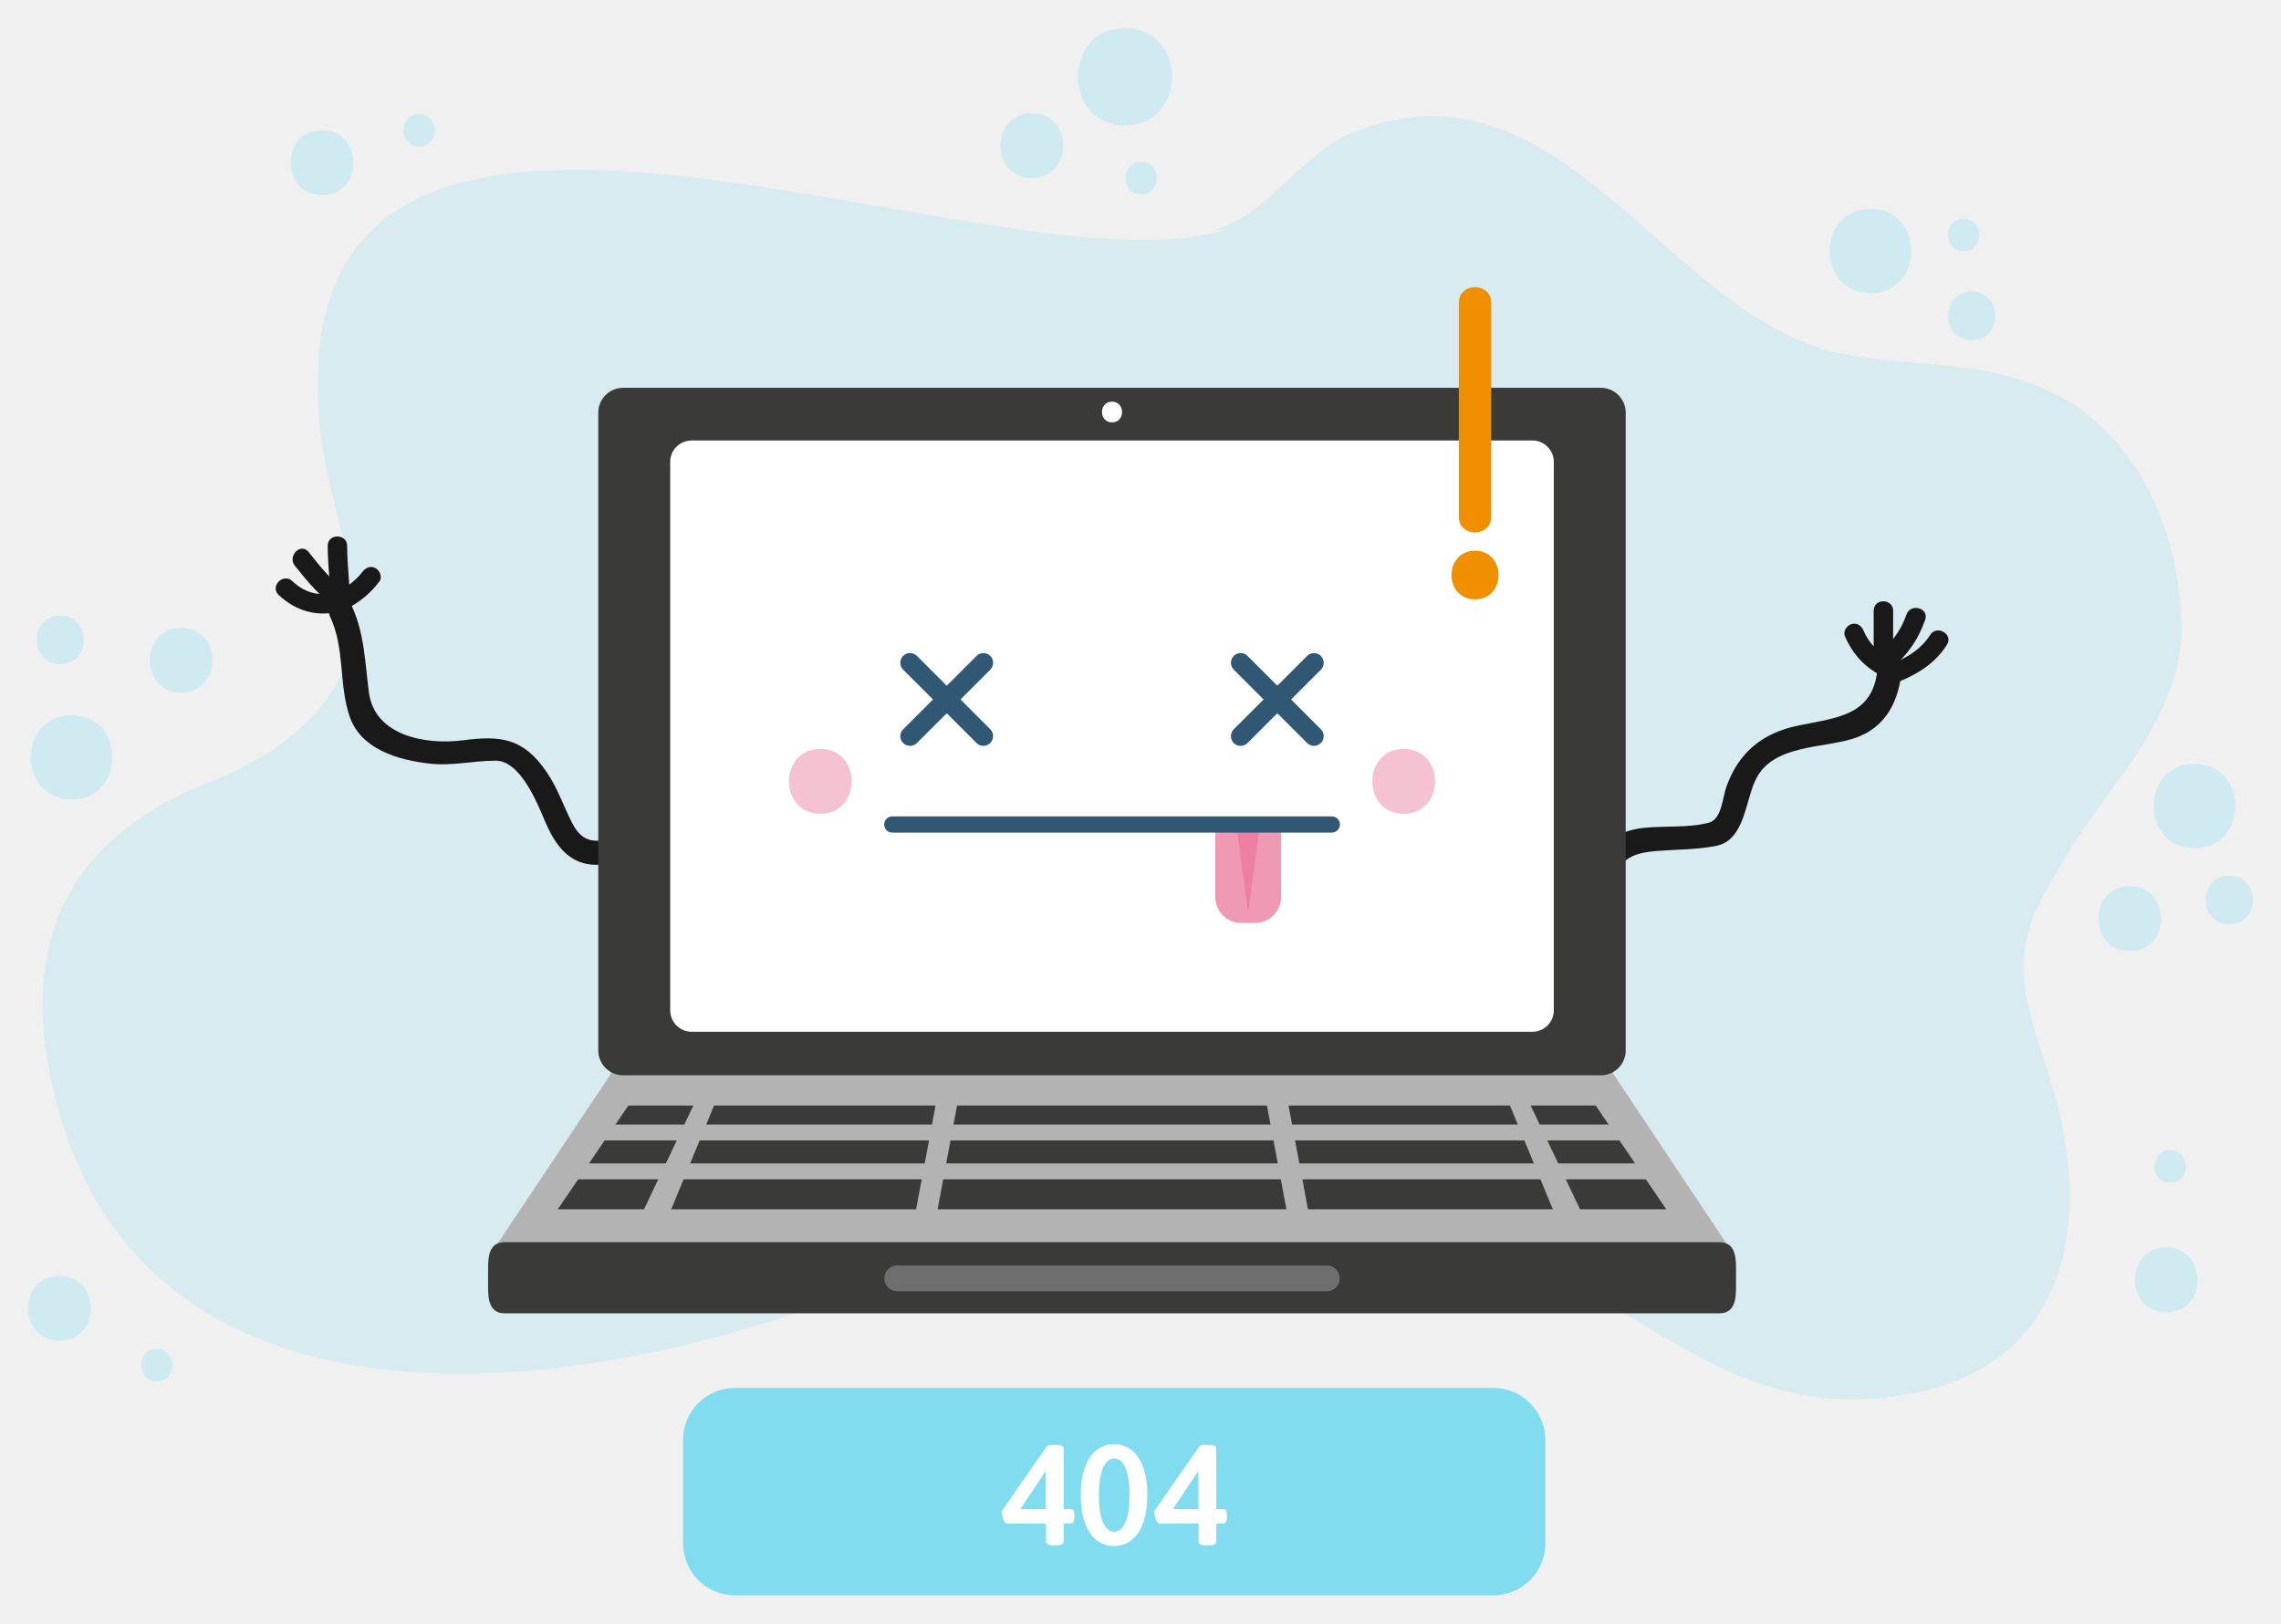
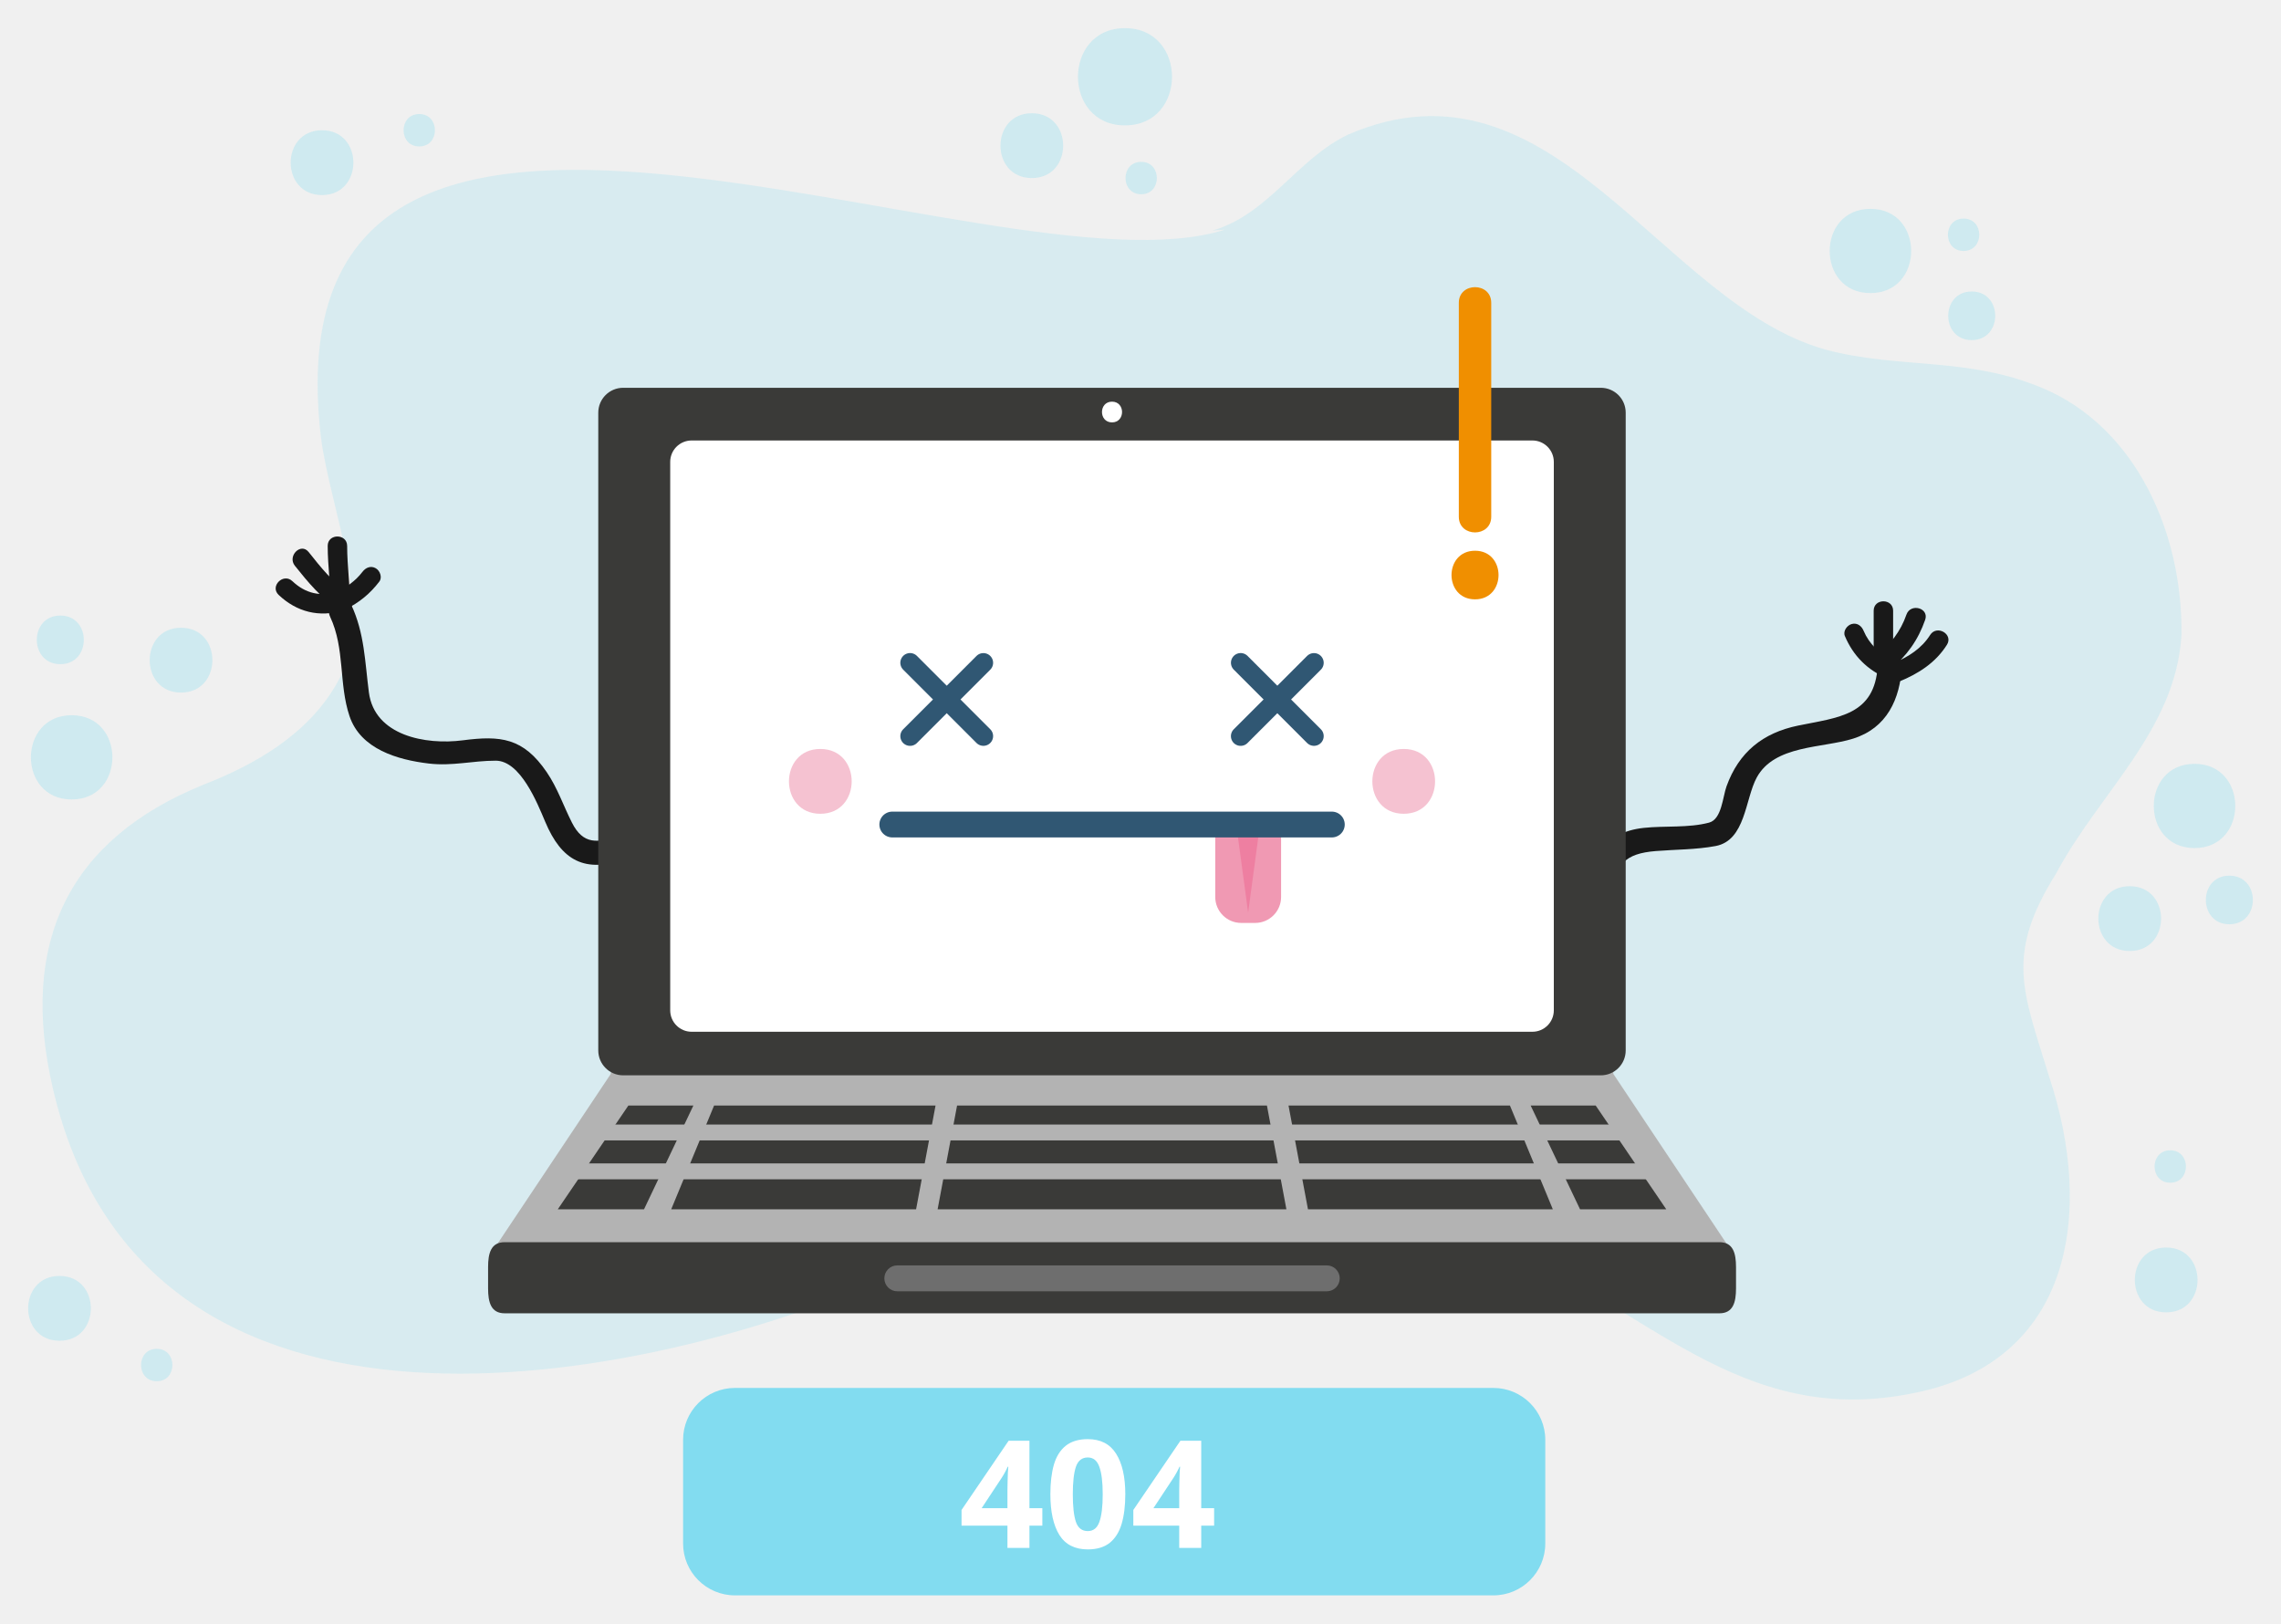
<svg xmlns="http://www.w3.org/2000/svg" xmlns:xlink="http://www.w3.org/1999/xlink" width="243.06pt" height="173.01pt" version="1.2" viewBox="0 0 243.06 173.01">
  <defs>
-     <symbol id="glyph1-1" overflow="visible">
-       <path d="m9.656-16.984h-0.562c-0.578 0-0.984 0.062-1.234 0.406l-7.469 10.766c-0.031 0.047-0.047 0.156-0.047 0.266 0 0.578 0.406 1.891 0.766 1.891h6.734v3.031c0 0.438 0.344 0.672 1.188 0.672h0.625c0.828 0 1.188-0.234 1.188-0.672v-3.031h1.156c0.469 0 0.656-0.312 0.656-1.047v-0.359c0-0.719-0.188-1.031-0.656-1.031h-1.156v-10.219c0-0.438-0.359-0.672-1.188-0.672zm-1.938 4.547 0.094 0.016v6.328h-4.328z" />
-     </symbol>
-     <symbol id="glyph1-2" overflow="visible">
-       <path d="m6.438-17.109c-3.312 0-5.641 2.969-5.641 8.641 0 5.656 2.328 8.641 5.641 8.641 3.359 0 5.656-2.984 5.656-8.641 0-5.672-2.297-8.641-5.656-8.641zm0.031 2.422c1.5 0 2.609 1.938 2.609 6.219s-1.109 6.219-2.609 6.219-2.594-1.938-2.594-6.219 1.094-6.219 2.594-6.219z" />
-     </symbol>
-     <symbol id="glyph1-3" overflow="visible" />
+     <symbol id="e" overflow="visible" />
    <filter id="alpha" x="0" y="0" width="1" height="1">
      <feColorMatrix in="SourceGraphic" values="0 0 0 0 1 0 0 0 0 1 0 0 0 0 1 0 0 0 1 0" />
    </filter>
-     <mask id="mask0">
+     <mask id="d">
      <g filter="url(#alpha)">
        <rect width="500" height="500" fill-opacity=".22" />
      </g>
    </mask>
-     <clipPath id="clip2">
+     <clipPath id="k">
      <path d="m0.141 0.578h362.98v217.8h-362.98z" />
    </clipPath>
-     <clipPath id="clip1">
+     <clipPath id="l">
      <rect width="364" height="219" />
    </clipPath>
-     <g id="surface9243" clip-path="url(#clip1)">
-       <g clip-path="url(#clip2)">
+     <g id="b" clip-path="url(#l)">
+       <g clip-path="url(#k)">
        <path d="m200.77 19.855c-39.141 12.496-163.11-49.121-153.41 35.043 1.516 12.516 9.578 30.191 2.769 41.875-4.934 8.75-13.973 13.879-22.707 17.281-22.816 9.273-31.309 26.68-25.531 51.523 15.453 66.945 99.578 51.07 143.74 31.223 31.41-14.773 68.453-17.312 100.98-4.816 25.477 10.176 41.359 31.523 71.266 25.27 26.52-5.324 30.523-30.359 22.777-53.668-4.398-14.422-7.559-20.516 1.168-34.434 7.352-13.824 20.297-24.297 21.293-40.492 0.219-17.543-7.844-35.219-23.441-41.863-12.762-5.434-24.332-3.238-36.957-6.582-28.082-7.891-46.129-51.523-80.969-36.52-8.684 4.102-13.574 13.551-23.039 16.301" fill="#82dcf0" />
      </g>
    </g>
-     <mask id="mask1">
+     <mask id="c">
      <g filter="url(#alpha)">
        <rect width="500" height="500" fill-opacity=".3" />
      </g>
    </mask>
-     <clipPath id="clip4">
+     <clipPath id="i">
      <path d="m178 0.656h17v17.344h-17z" />
    </clipPath>
-     <clipPath id="clip5">
+     <clipPath id="h">
      <path d="m370 144h8.234v9h-8.234z" />
    </clipPath>
-     <clipPath id="clip6">
+     <clipPath id="g">
      <path d="m0.699 212h11.301v12h-11.301z" />
    </clipPath>
-     <clipPath id="clip7">
+     <clipPath id="f">
      <path d="m19 224h7v6.281h-7z" />
    </clipPath>
-     <clipPath id="clip3">
+     <clipPath id="j">
      <rect width="379" height="231" />
    </clipPath>
-     <g id="surface9246" clip-path="url(#clip3)">
+     <g id="a" clip-path="url(#j)">
      <path d="m189.58 28.844c3.547 0 3.547-5.5 0-5.5-3.551 0-3.551 5.5 0 5.5" fill="#82dcf0" />
      <path d="m26.645 113.41c7.094 0 7.094-11 0-11-7.098 0-7.098 11 0 11" fill="#82dcf0" />
      <path d="m357.33 157.27c7.094 0 7.094-11 0-11-7.098 0-7.098 11 0 11" fill="#82dcf0" />
      <path d="m171.02 26.094c7.094 0 7.094-11 0-11-7.098 0-7.098 11 0 11" fill="#82dcf0" />
      <path d="m368.33 139.8c9.219 0 9.219-14.297 0-14.297-9.223 0-9.223 14.297 0 14.297" fill="#82dcf0" />
      <path d="m8.082 131.55c9.219 0 9.219-14.297 0-14.297-9.223 0-9.223 14.297 0 14.297" fill="#82dcf0" />
      <path d="m313.33 45.617c9.219 0 9.219-14.297 0-14.297-9.223 0-9.223 14.297 0 14.297" fill="#82dcf0" />
-       <g clip-path="url(#clip4)">
-         <path d="m186.83 17.156c10.641 0 10.641-16.5 0-16.5-10.641 0-10.641 16.5 0 16.5" fill="#82dcf0" />
+       <g clip-path="url(#i)">
+         <path d="m186.83 17.156c10.641 0 10.641-16.5 0-16.5s-10.641 16.5 0 16.5" fill="#82dcf0" />
      </g>
-       <g clip-path="url(#clip5)">
-         <path d="m374.24 152.73c5.32 0 5.32-8.25 0-8.25-5.32 0-5.32 8.25 0 8.25" fill="#82dcf0" />
+       <g clip-path="url(#h)">
+         <path d="m374.24 152.73c5.32 0 5.32-8.25 0-8.25s-5.32 8.25 0 8.25" fill="#82dcf0" />
      </g>
      <path d="m6.156 108.59c5.32 0 5.32-8.25 0-8.25s-5.32 8.25 0 8.25" fill="#82dcf0" />
      <path d="m330.52 53.594c5.316 0 5.316-8.25 0-8.25-5.32 0-5.32 8.25 0 8.25" fill="#82dcf0" />
      <path d="m329.14 38.469c3.547 0 3.547-5.5 0-5.5-3.551 0-3.551 5.5 0 5.5" fill="#82dcf0" />
      <path d="m50.57 28.98c7.094 0 7.094-11 0-11-7.098 0-7.098 11 0 11" fill="#82dcf0" />
      <path d="m363.52 218.59c7.094 0 7.094-11 0-11-7.098 0-7.098 11 0 11" fill="#82dcf0" />
-       <g clip-path="url(#clip6)">
+       <g clip-path="url(#g)">
        <path d="m6.019 223.41c7.094 0 7.094-11 0-11s-7.094 11 0 11" fill="#82dcf0" />
      </g>
      <path d="m67.07 20.73c3.547 0 3.547-5.5 0-5.5-3.551 0-3.551 5.5 0 5.5" fill="#82dcf0" />
      <path d="m364.21 196.59c3.547 0 3.547-5.5 0-5.5-3.551 0-3.551 5.5 0 5.5" fill="#82dcf0" />
-       <g clip-path="url(#clip7)">
+       <g clip-path="url(#f)">
        <path d="m22.52 230.28c3.547 0 3.547-5.5 0-5.5-3.551 0-3.551 5.5 0 5.5" fill="#82dcf0" />
      </g>
    </g>
  </defs>
  <g transform="translate(-62.699 -75.656)">
+     <use transform="matrix(.62793 0 0 .62793 67.144 87.663)" width="100%" height="100%" mask="url(#d)" xlink:href="#b" />
+     <use transform="matrix(.62793 0 0 .62793 65.26 78.245)" width="100%" height="100%" mask="url(#c)" xlink:href="#a" />
+     <g transform="matrix(.62793 0 0 .62793 24.445 29.266)" fill="#191919">
+       <path d="m166.03 215.68c-3.703 1.309-6.152 1.559-8.047-2.188-1.465-2.887-2.438-5.867-4.277-8.566-3.988-5.856-7.852-6.246-14.238-5.414-6.336 0.828-14.984-0.793-15.945-8.121-0.684-5.223-0.727-10.027-3.012-14.914-1.129-2.406-4.684-0.312-3.562 2.082 2.539 5.426 1.43 11.328 3.285 16.852 1.883 5.602 8.156 7.41 13.43 8.039 3.984 0.477 7.477-0.484 11.383-0.48 4.195 4e-3 7.059 7.203 8.391 10.359 2.769 6.59 6.699 8.801 13.691 6.328 2.488-0.879 1.418-4.863-1.098-3.977" />
+       <path d="m122.44 170.91c-1.238 1.617-2.746 2.629-4.543 3.535-1.902 0.957-0.23 3.801 1.664 2.848 2.336-1.176 4.137-2.633 5.727-4.715 0.547-0.719 0.113-1.848-0.59-2.258-0.852-0.496-1.715-0.121-2.258 0.59" />
+       <path d="m116.53 166.52c8e-3 3.488 0.516 6.957 0.551 10.449 0.019 2.129 3.316 2.129 3.297 0-0.031-3.492-0.539-6.961-0.547-10.449-8e-3 -2.129-3.309-2.129-3.301 0" />
+       <path d="m110.96 169.89c2.207 2.758 4.449 5.512 7.484 7.406 1.809 1.129 3.465-1.727 1.664-2.848-2.769-1.73-4.801-4.375-6.816-6.894-1.328-1.66-3.648 0.691-2.332 2.336" />
+       <path d="m108.21 174.84c3.07 2.902 6.898 3.863 10.953 2.625 2.031-0.621 1.164-3.809-0.875-3.184-2.93 0.895-5.504 0.344-7.746-1.773-1.543-1.465-3.883 0.867-2.332 2.332" />
+       <path d="m334.74 225.92c0.148-5.391 1.949-7.188 7.156-7.613 3.379-0.273 6.809-0.23 10.152-0.852 5.106-0.949 5.008-7.992 6.984-11.621 3.016-5.551 11.117-4.961 16.348-6.602 5.758-1.805 7.969-6.684 8.309-12.363 0.16-2.656-3.965-2.641-4.125 0-0.504 8.453-6.703 8.746-13.508 10.145-6 1.234-10.062 4.523-12.148 10.309-0.652 1.809-0.812 5.582-2.953 6.156-3.488 0.934-7.504 0.508-11.094 0.895-6.742 0.73-9.066 5.148-9.246 11.547-0.07 2.664 4.055 2.656 4.125 0" />
+       <path d="m373.99 181.81c1.41 3.359 3.84 5.793 7.203 7.203 0.832 0.348 1.816-0.371 2.031-1.156 0.262-0.949-0.324-1.68-1.152-2.027-2.172-0.91-3.988-2.731-4.898-4.898-0.348-0.828-1.078-1.414-2.031-1.152-0.781 0.215-1.5 1.199-1.152 2.031" />
+       <path d="m378.88 177.52v8.25c0 2.129 3.301 2.129 3.301 0v-8.25c0-2.129-3.301-2.129-3.301 0" />
+       <path d="m384.44 178.18c-1 2.887-2.731 5.055-5.078 6.973-1.648 1.348 0.699 3.664 2.336 2.332 2.797-2.281 4.738-5.012 5.922-8.426 0.699-2.016-2.488-2.875-3.18-0.879" />
+       <path d="m388.46 181.64c-1.438 2.277-3.711 3.734-6.164 4.742-1.941 0.797-1.094 3.988 0.875 3.18 3.289-1.348 6.207-3.195 8.137-6.258 1.141-1.805-1.715-3.457-2.848-1.664" />
+     </g>
+     <path d="m246.99 208.65c0 1.813-13.565 2.34-15.031 2.34h-101.52c-1.464 0-15.033-0.527-15.033-2.34l12.38-18.556c0-1.813 1.19-3.282 2.654-3.282h101.52c1.467 0 2.654 1.469 2.654 3.282z" fill="#b3b3b3" stroke-width=".628" />
+     <g transform="matrix(.62793 0 0 .62793 24.445 29.266)" fill="#3a3a38">
+       <path d="m216.38 279.1h-41.555l7.273-17.602h37.582z" />
+       <path d="m282.88 279.1h41.551l-7.273-17.602h-37.578z" />
+       <path d="m329.05 279.1h14.633l-11.973-17.602h-11.039z" />
+       <path d="m170.21 279.1h-14.633l11.973-17.602h11.035z" />
+       <path d="m279.22 279.1h-59.188l3.301-17.602h52.586z" />
+     </g>
    <g transform="matrix(.62793 0 0 .62793 24.445 29.266)">
-       <use transform="translate(68,93)" width="100%" height="100%" mask="url(#mask0)" xlink:href="#surface9243" />
-       <use transform="translate(65,78)" width="100%" height="100%" mask="url(#mask1)" xlink:href="#surface9246" />
-       <g fill="#191919">
-         <path d="m166.03 215.68c-3.703 1.309-6.152 1.559-8.047-2.188-1.465-2.887-2.438-5.867-4.277-8.566-3.988-5.856-7.852-6.246-14.238-5.414-6.336 0.828-14.984-0.793-15.945-8.121-0.684-5.223-0.727-10.027-3.012-14.914-1.129-2.406-4.684-0.312-3.562 2.082 2.539 5.426 1.43 11.328 3.285 16.852 1.883 5.602 8.156 7.41 13.43 8.039 3.984 0.477 7.477-0.484 11.383-0.48 4.195 4e-3 7.059 7.203 8.391 10.359 2.769 6.59 6.699 8.801 13.691 6.328 2.488-0.879 1.418-4.863-1.098-3.977" />
-         <path d="m122.44 170.91c-1.238 1.617-2.746 2.629-4.543 3.535-1.902 0.957-0.23 3.801 1.664 2.848 2.336-1.176 4.137-2.633 5.727-4.715 0.547-0.719 0.113-1.848-0.59-2.258-0.852-0.496-1.715-0.121-2.258 0.59" />
-         <path d="m116.53 166.52c8e-3 3.488 0.516 6.957 0.551 10.449 0.019 2.129 3.316 2.129 3.297 0-0.031-3.492-0.539-6.961-0.547-10.449-8e-3 -2.129-3.309-2.129-3.301 0" />
-         <path d="m110.96 169.89c2.207 2.758 4.449 5.512 7.484 7.406 1.809 1.129 3.465-1.727 1.664-2.848-2.769-1.73-4.801-4.375-6.816-6.894-1.328-1.66-3.648 0.691-2.332 2.336" />
-         <path d="m108.21 174.84c3.07 2.902 6.898 3.863 10.953 2.625 2.031-0.621 1.164-3.809-0.875-3.184-2.93 0.895-5.504 0.344-7.746-1.773-1.543-1.465-3.883 0.867-2.332 2.332" />
-         <path d="m334.74 225.92c0.148-5.391 1.949-7.188 7.156-7.613 3.379-0.273 6.809-0.23 10.152-0.852 5.106-0.949 5.008-7.992 6.984-11.621 3.016-5.551 11.117-4.961 16.348-6.602 5.758-1.805 7.969-6.684 8.309-12.363 0.16-2.656-3.965-2.641-4.125 0-0.504 8.453-6.703 8.746-13.508 10.145-6 1.234-10.062 4.523-12.148 10.309-0.652 1.809-0.812 5.582-2.953 6.156-3.488 0.934-7.504 0.508-11.094 0.895-6.742 0.73-9.066 5.148-9.246 11.547-0.07 2.664 4.055 2.656 4.125 0" />
-         <path d="m373.99 181.81c1.41 3.359 3.84 5.793 7.203 7.203 0.832 0.348 1.816-0.371 2.031-1.156 0.262-0.949-0.324-1.68-1.152-2.027-2.172-0.91-3.988-2.731-4.898-4.898-0.348-0.828-1.078-1.414-2.031-1.152-0.781 0.215-1.5 1.199-1.152 2.031" />
-         <path d="m378.88 177.52v8.25c0 2.129 3.301 2.129 3.301 0v-8.25c0-2.129-3.301-2.129-3.301 0" />
-         <path d="m384.44 178.18c-1 2.887-2.731 5.055-5.078 6.973-1.648 1.348 0.699 3.664 2.336 2.332 2.797-2.281 4.738-5.012 5.922-8.426 0.699-2.016-2.488-2.875-3.18-0.879" />
-         <path d="m388.46 181.64c-1.438 2.277-3.711 3.734-6.164 4.742-1.941 0.797-1.094 3.988 0.875 3.18 3.289-1.348 6.207-3.195 8.137-6.258 1.141-1.805-1.715-3.457-2.848-1.664" />
-       </g>
-       <path d="m354.41 285.68c0 2.887-21.602 3.727-23.938 3.727h-161.68c-2.332 0-23.941-0.84-23.941-3.727l19.715-29.551c0-2.887 1.895-5.227 4.227-5.227h161.68c2.336 0 4.227 2.34 4.227 5.227z" fill="#b3b3b3" />
-       <g fill="#3a3a38">
-         <path d="m216.38 279.1h-41.555l7.273-17.602h37.582z" />
-         <path d="m282.88 279.1h41.551l-7.273-17.602h-37.578z" />
-         <path d="m329.05 279.1h14.633l-11.973-17.602h-11.039z" />
-         <path d="m170.21 279.1h-14.633l11.973-17.602h11.035z" />
-         <path d="m279.22 279.1h-59.188l3.301-17.602h52.586z" />
-       </g>
-       <g>
-         <path d="m340.07 267.41h-180.88v-2.691h180.88z" fill="#b3b3b3" />
-         <path d="m342.03 274.01h-184.8v-2.695h184.8z" fill="#b3b3b3" />
-         <path d="m355.52 292.53c0 2.332-0.484 4.223-2.816 4.223h-206.14c-2.336 0-2.816-1.891-2.816-4.223v-3.625c0-2.332 0.48-4.223 2.816-4.223h206.14c2.332 0 2.816 1.891 2.816 4.223z" fill="#3a3a38" />
-         <path d="m288.27 290.82c0 1.215-0.984 2.199-2.199 2.199h-72.875c-1.219 0-2.203-0.984-2.203-2.199 0-1.215 0.984-2.199 2.203-2.199h72.875c1.215 0 2.199 0.984 2.199 2.199" fill="#6e6e6e" />
-         <path d="m336.8 252.14c0 2.332-1.891 4.227-4.227 4.227h-165.9c-2.332 0-4.227-1.895-4.227-4.227v-108.23c0-2.332 1.895-4.223 4.227-4.223h165.9c2.336 0 4.227 1.891 4.227 4.223z" fill="#3a3a38" />
-         <path d="m249.63 145.56c2.269 0 2.269-3.519 0-3.519-2.273 0-2.273 3.519 0 3.519" fill="#fff" />
-         <path d="m324.6 245.34c0 2.008-1.629 3.633-3.633 3.633h-142.68c-2.004 0-3.633-1.625-3.633-3.633v-93.078c0-2.004 1.629-3.633 3.633-3.633h142.68c2.004 0 3.633 1.629 3.633 3.633z" fill="#fff" />
-       </g>
-       <g fill="none" stroke="#305773" stroke-linecap="round" stroke-linejoin="round" stroke-miterlimit="10" stroke-width="3.3">
-         <path d="m227.8 186.36-12.445 12.445" />
-         <path d="m227.8 198.8-12.445-12.445" />
-         <path d="m283.9 186.36-12.445 12.445" />
-         <path d="m283.9 198.8-12.441-12.445" />
-       </g>
-       <path d="m278.32 213.82v12.281c0 2.43-1.969 4.402-4.398 4.402h-2.375c-2.43 0-4.398-1.973-4.398-4.402v-12.281" fill="#f099b3" />
-       <path d="m274.66 214.46-1.93 14.301-1.93-14.301z" fill="#ee7fa1" />
-       <path d="m212.34 213.8h74.59" fill="none" stroke="#305773" stroke-linecap="round" stroke-linejoin="round" stroke-miterlimit="10" stroke-width="2.75" />
-       <g>
-         <path d="m200.13 211.98c7.094 0 7.094-11 0-11-7.098 0-7.098 11 0 11" fill="#f5c2d1" />
-         <path d="m299.13 211.98c7.094 0 7.094-11 0-11-7.098 0-7.098 11 0 11" fill="#f5c2d1" />
-         <path d="m308.48 125.27v36.301c0 3.547 5.5 3.547 5.5 0v-36.301c0-3.547-5.5-3.547-5.5 0" fill="#f08f00" />
-         <path d="m311.23 175.59c5.32 0 5.32-8.25 0-8.25s-5.32 8.25 0 8.25" fill="#f08f00" />
-         <path d="m323.15 335.82c0 4.859-3.941 8.801-8.805 8.801h-128.7c-4.863 0-8.805-3.941-8.805-8.801v-17.602c0-4.859 3.941-8.801 8.805-8.801h128.7c4.863 0 8.805 3.941 8.805 8.801z" fill="#82dcf0" />
-       </g>
-       <g transform="translate(40.5,-6)" fill="#ffffff">
-         <use x="190.082" y="342.074" width="100%" height="100%" xlink:href="#glyph1-1" />
-         <use x="203.029" y="342.074" width="100%" height="100%" xlink:href="#glyph1-2" />
-         <use x="215.976" y="342.074" width="100%" height="100%" xlink:href="#glyph1-1" />
-       </g>
-       <use x="228.923" y="342.074" width="100%" height="100%" fill="#ffffff" xlink:href="#glyph1-3" />
+       <path d="m340.07 267.41h-180.88v-2.691h180.88z" fill="#b3b3b3" />
+       <path d="m342.03 274.01h-184.8v-2.695h184.8z" fill="#b3b3b3" />
+       <path d="m355.52 292.53c0 2.332-0.484 4.223-2.816 4.223h-206.14c-2.336 0-2.816-1.891-2.816-4.223v-3.625c0-2.332 0.48-4.223 2.816-4.223h206.14c2.332 0 2.816 1.891 2.816 4.223z" fill="#3a3a38" />
+       <path d="m288.27 290.82c0 1.215-0.984 2.199-2.199 2.199h-72.875c-1.219 0-2.203-0.984-2.203-2.199 0-1.215 0.984-2.199 2.203-2.199h72.875c1.215 0 2.199 0.984 2.199 2.199" fill="#6e6e6e" />
+       <path d="m336.8 252.14c0 2.332-1.891 4.227-4.227 4.227h-165.9c-2.332 0-4.227-1.895-4.227-4.227v-108.23c0-2.332 1.895-4.223 4.227-4.223h165.9c2.336 0 4.227 1.891 4.227 4.223z" fill="#3a3a38" />
+       <path d="m249.63 145.56c2.269 0 2.269-3.519 0-3.519-2.273 0-2.273 3.519 0 3.519" fill="#fff" />
+       <path d="m324.6 245.34c0 2.008-1.629 3.633-3.633 3.633h-142.68c-2.004 0-3.633-1.625-3.633-3.633v-93.078c0-2.004 1.629-3.633 3.633-3.633h142.68c2.004 0 3.633 1.629 3.633 3.633z" fill="#fff" />
    </g>
+     <g transform="matrix(.62793 0 0 .62793 24.445 29.266)" fill="none" stroke="#305773" stroke-linecap="round" stroke-linejoin="round" stroke-miterlimit="10" stroke-width="3.3">
+       <path d="m227.8 186.36-12.445 12.445" />
+       <path d="m227.8 198.8-12.445-12.445" />
+       <path d="m283.9 186.36-12.445 12.445" />
+       <path d="m283.9 198.8-12.441-12.445" />
+     </g>
+     <path d="m199.21 163.53v7.712c0 1.526-1.236 2.764-2.762 2.764h-1.491c-1.526 0-2.762-1.239-2.762-2.764v-7.712" fill="#f099b3" stroke-width=".628" />
+     <path d="m196.91 163.93-1.212 8.98-1.212-8.98z" fill="#ee7fa1" stroke-width=".628" />
+     <path d="m157.78 163.52h46.837" fill="none" stroke="#305773" stroke-linecap="round" stroke-linejoin="round" stroke-miterlimit="10" stroke-width="2.75" />
+     <g transform="matrix(.62793 0 0 .62793 24.445 29.266)">
+       <path d="m200.13 211.98c7.094 0 7.094-11 0-11-7.098 0-7.098 11 0 11" fill="#f5c2d1" />
+       <path d="m299.13 211.98c7.094 0 7.094-11 0-11-7.098 0-7.098 11 0 11" fill="#f5c2d1" />
+       <path d="m308.48 125.27v36.301c0 3.547 5.5 3.547 5.5 0v-36.301c0-3.547-5.5-3.547-5.5 0" fill="#f08f00" />
+       <path d="m311.23 175.59c5.32 0 5.32-8.25 0-8.25s-5.32 8.25 0 8.25" fill="#f08f00" />
+       <path d="m323.15 335.82c0 4.859-3.941 8.801-8.805 8.801h-128.7c-4.863 0-8.805-3.941-8.805-8.801v-17.602c0-4.859 3.941-8.801 8.805-8.801h128.7c4.863 0 8.805 3.941 8.805 8.801z" fill="#82dcf0" />
+     </g>
+     <use transform="matrix(.62793 0 0 .62793 24.445 29.266)" x="228.923" y="342.074" width="100%" height="100%" fill="#ffffff" xlink:href="#e" />
+     <text x="164.896" y="240.613" fill="#ffffff" font-family="Futura" font-size="16px" font-weight="bold" stroke-width=".75" style="line-height:1.25" xml:space="preserve">
+       <tspan x="164.896" y="240.613" fill="#ffffff" font-family="Futura" font-weight="bold" stroke-width=".75" style="font-variant-caps:normal;font-variant-east-asian:normal;font-variant-ligatures:normal;font-variant-numeric:normal">404</tspan>
+     </text>
  </g>
</svg>
